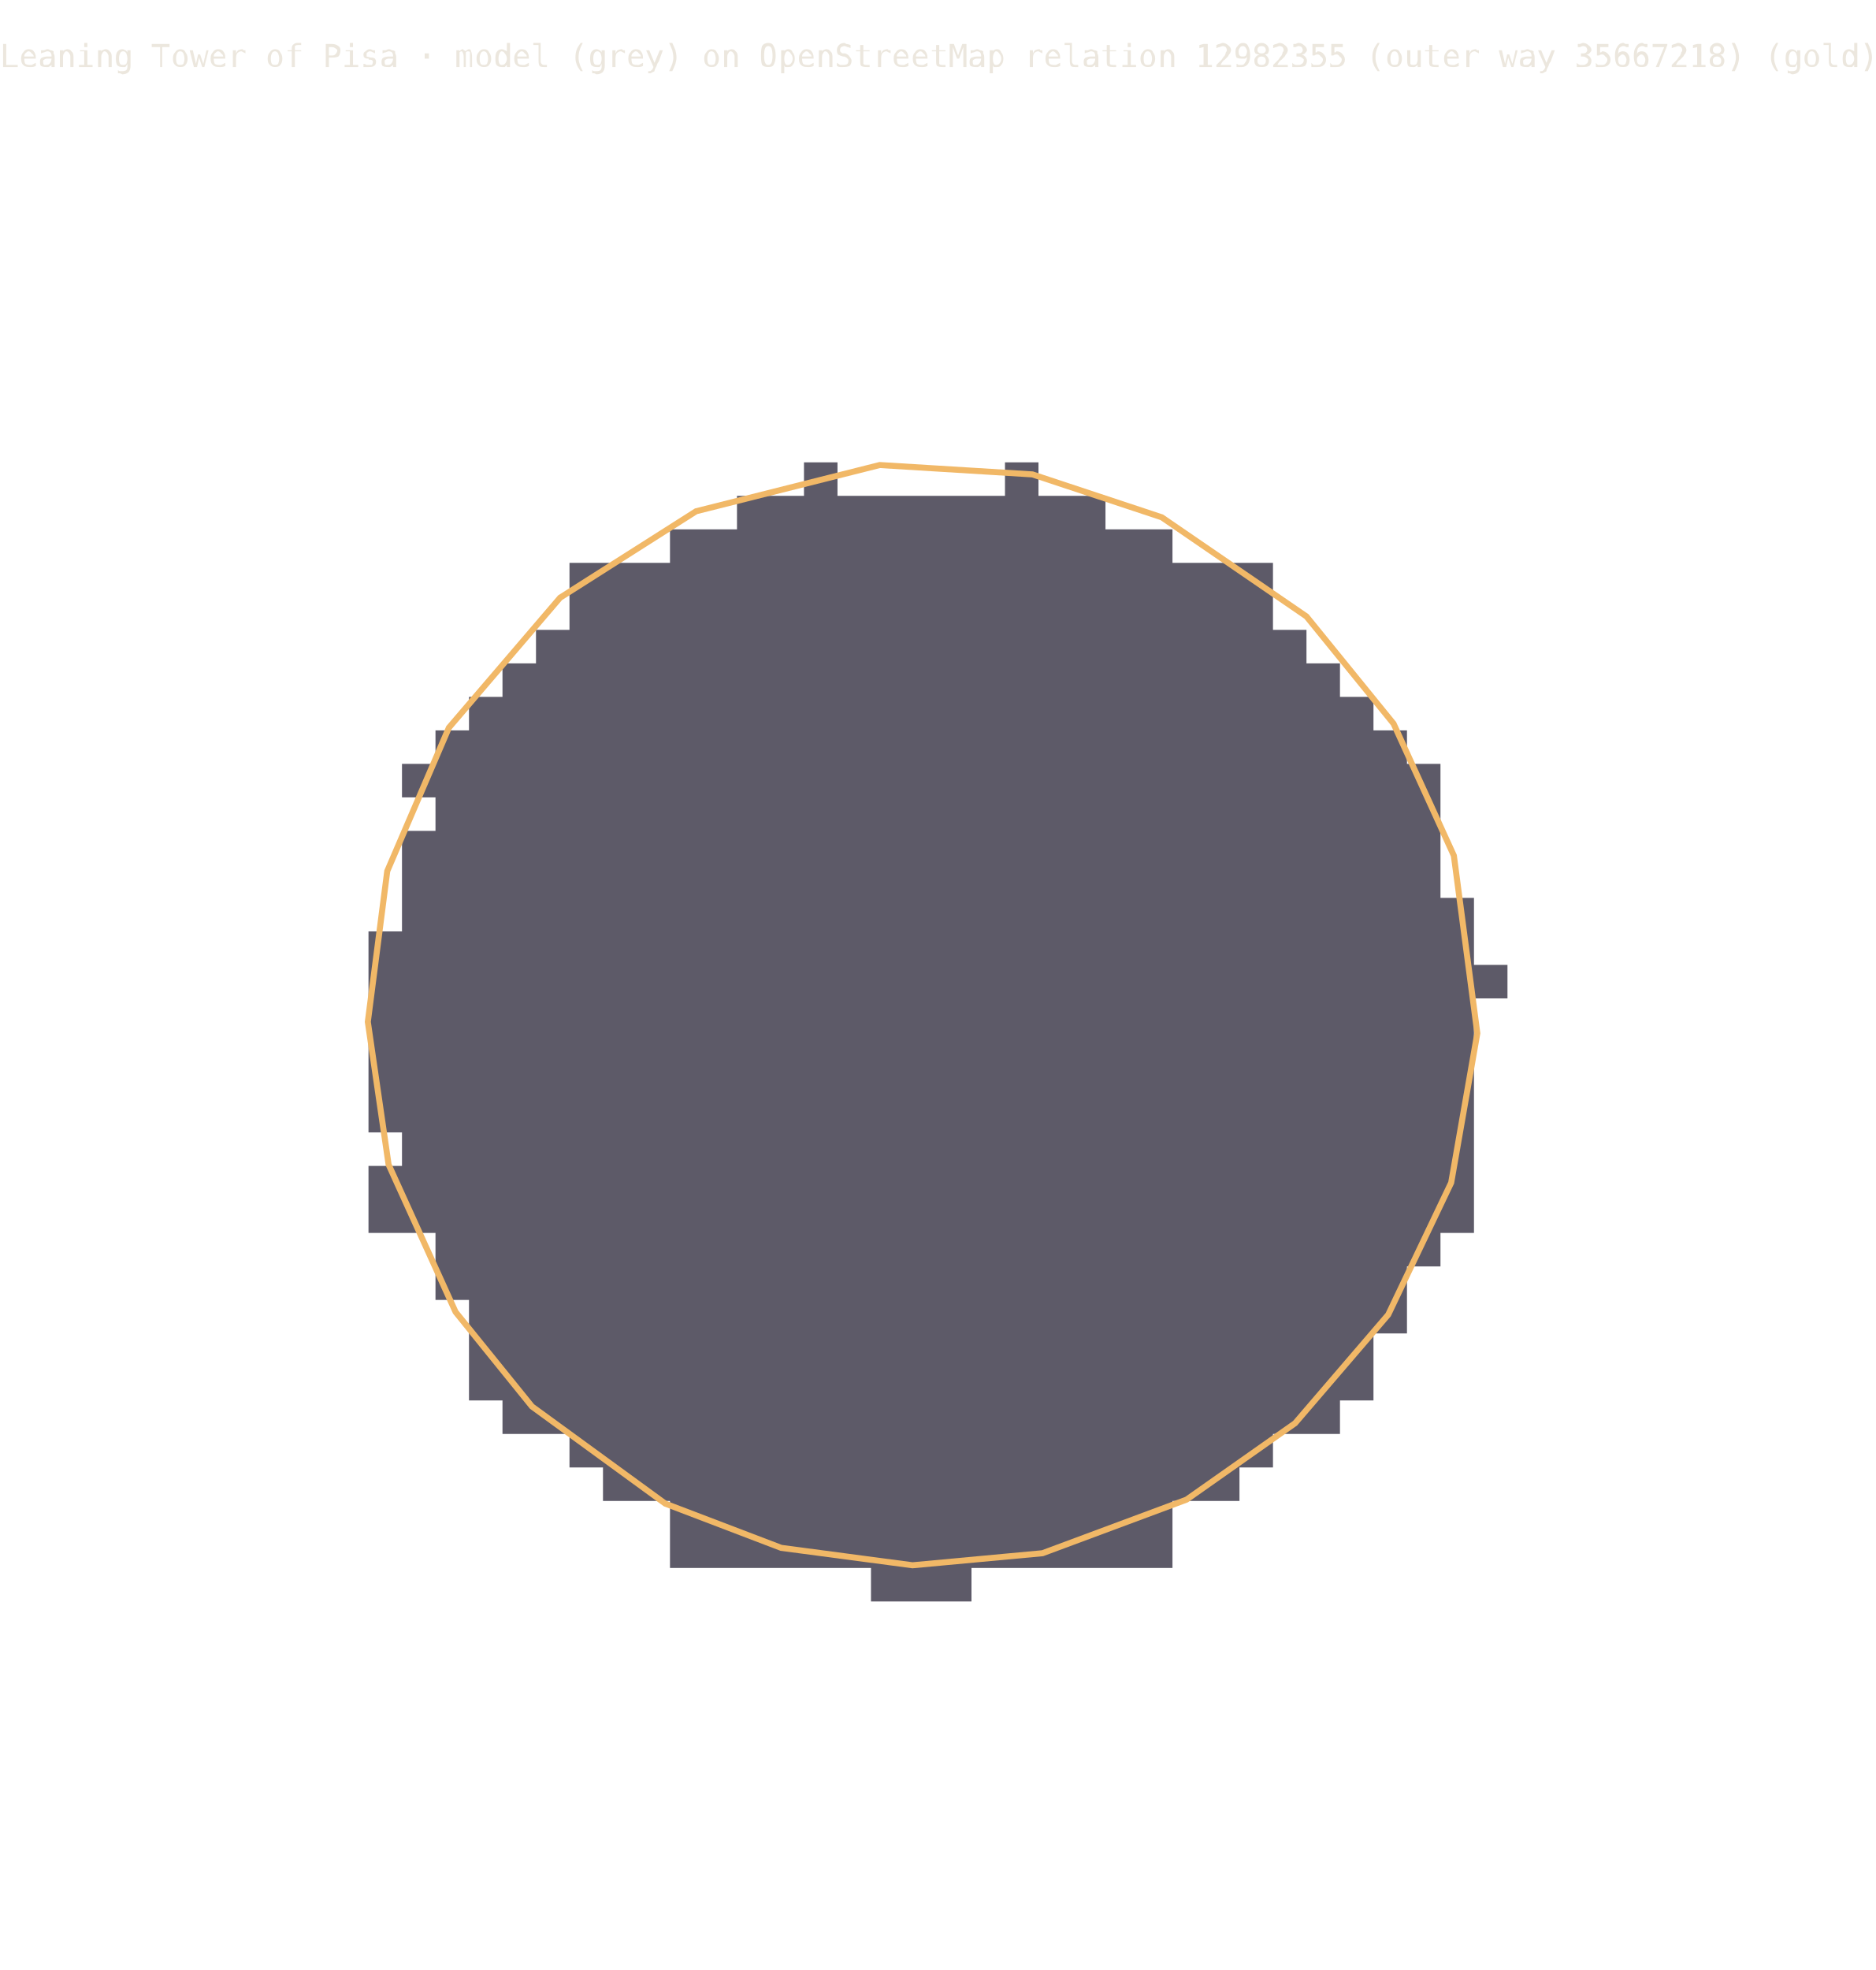
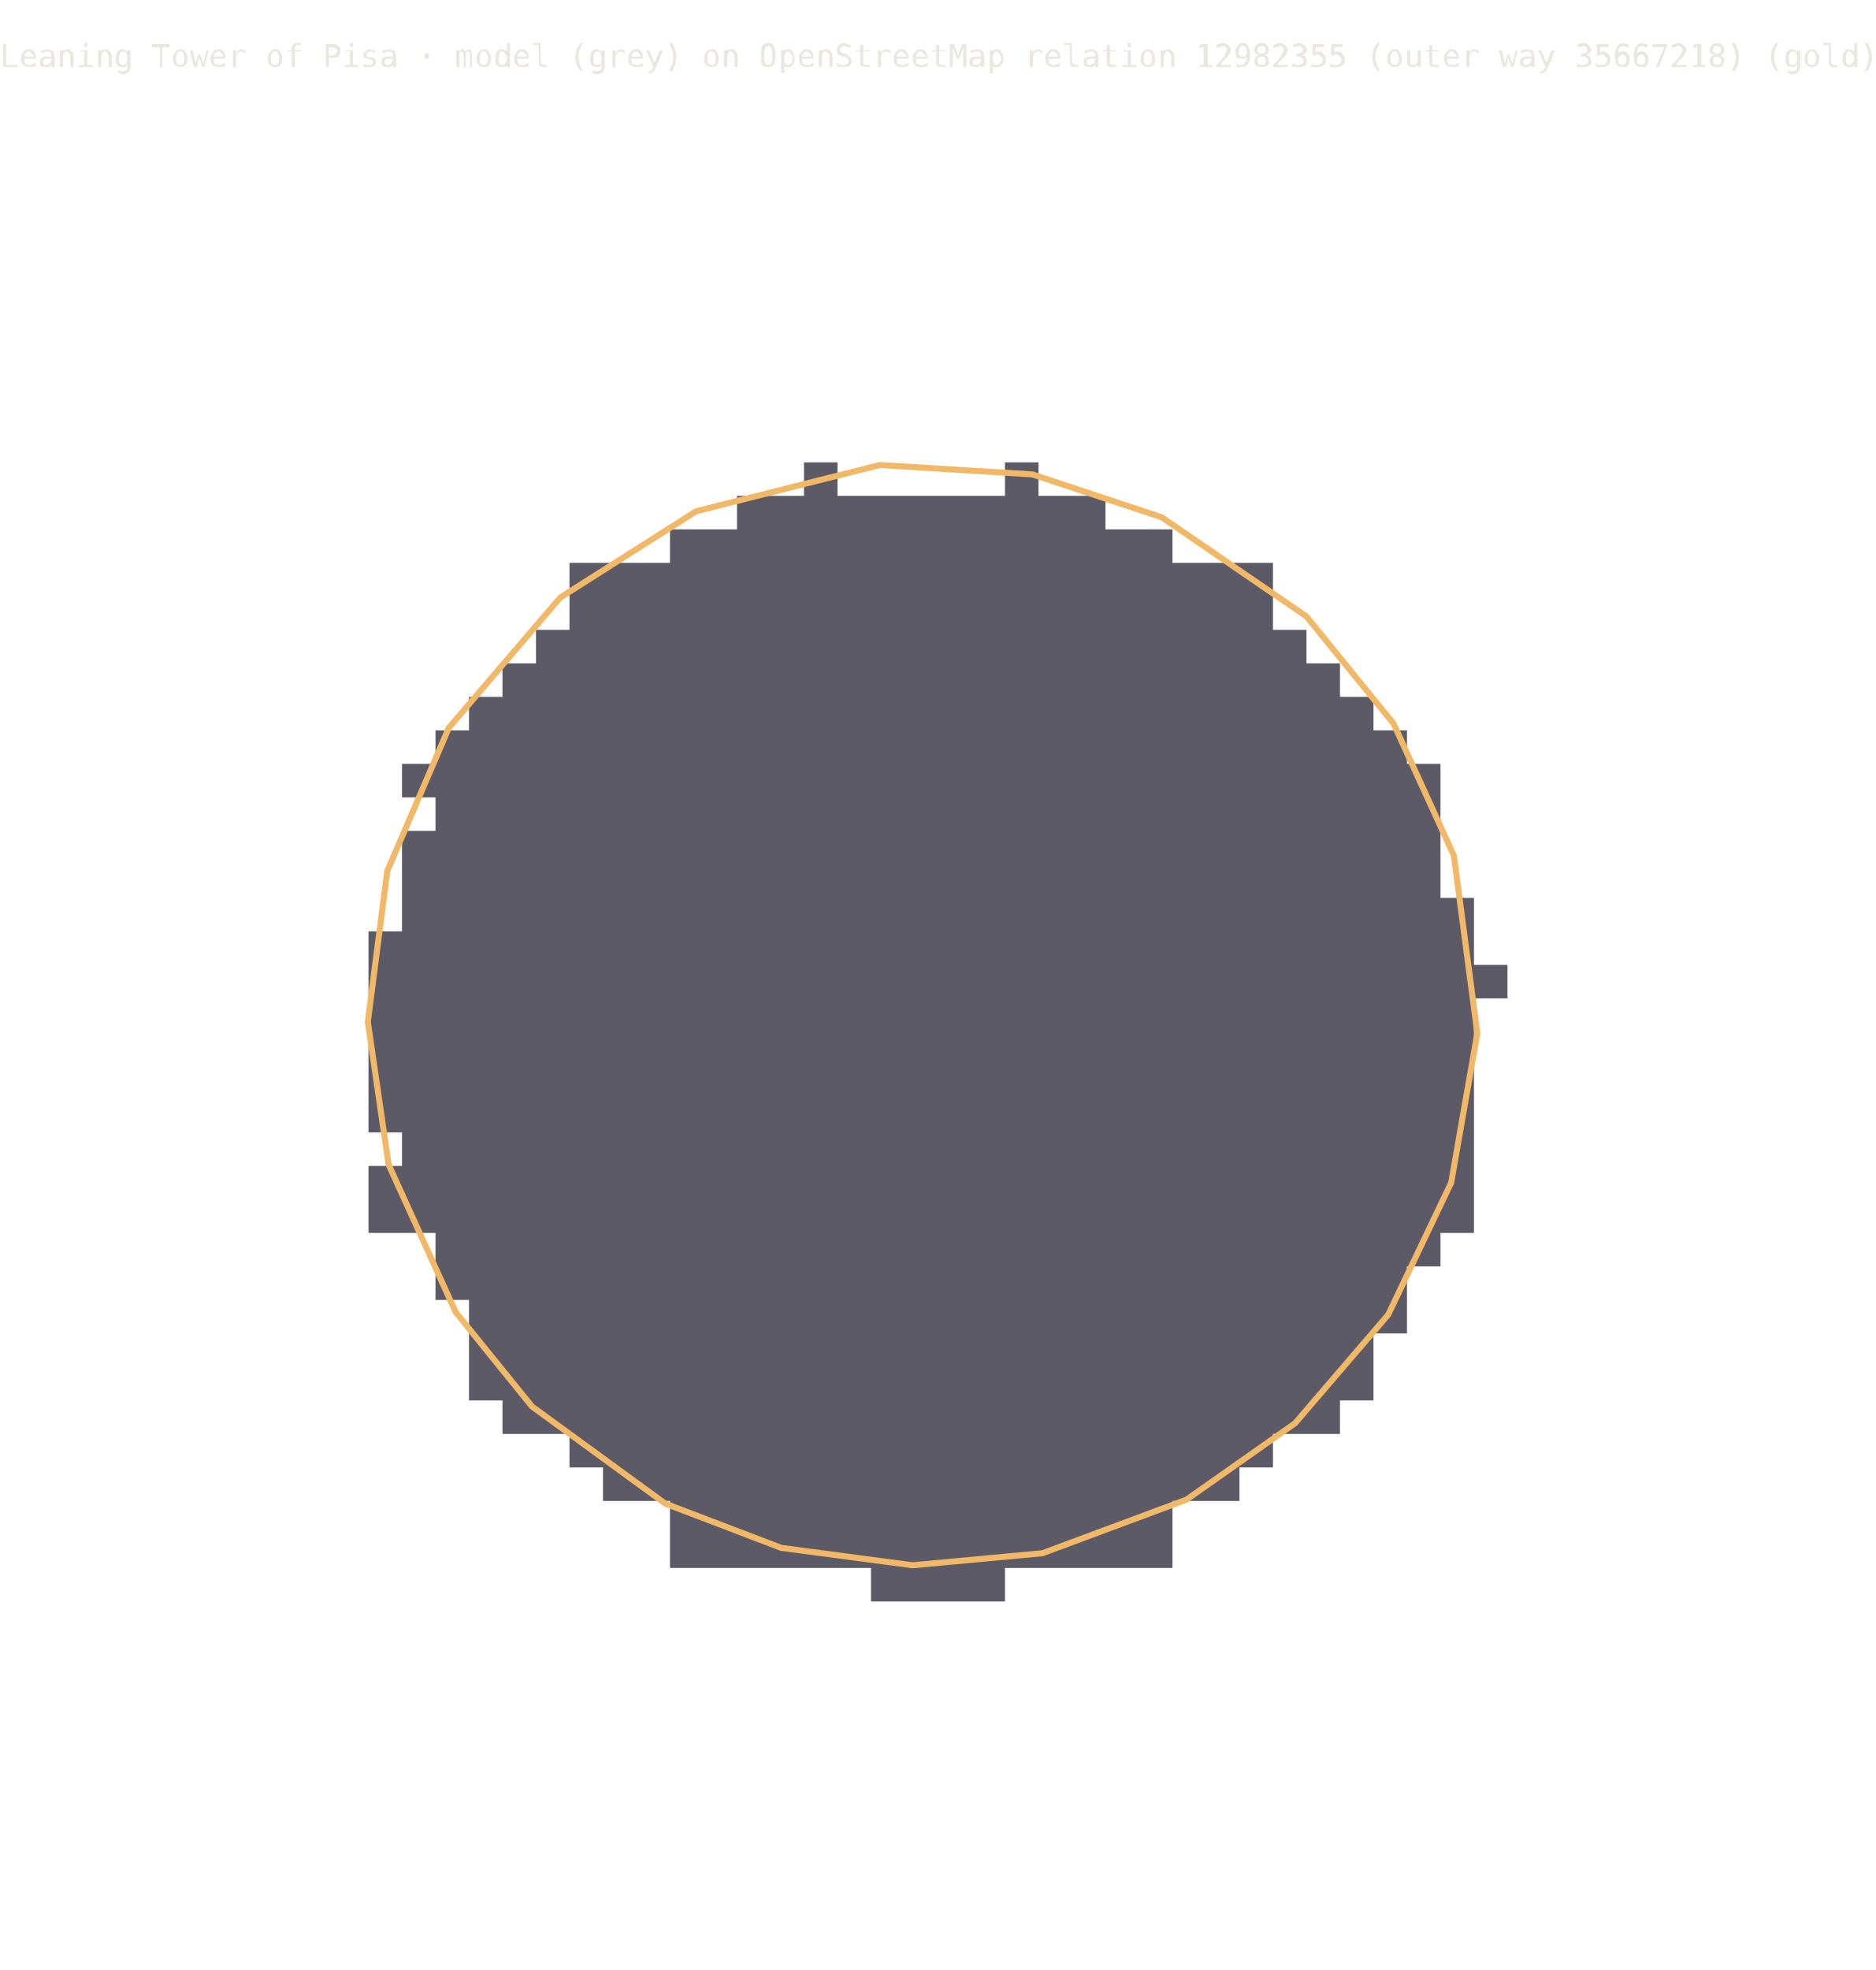
<svg xmlns="http://www.w3.org/2000/svg" viewBox="-13.8 -15.5 28.0 29.4" style="background:#0b0c14">
-   <path d="M-1.8 -8.6h0.5v0.5h-0.5zM1.2 -8.6h0.5v0.5h-0.5zM-2.8 -8.1h5.5v0.5h-5.5zM-3.8 -7.6h7.5v0.5h-7.5zM-5.3 -7.1h10.5v0.5h-10.5zM-5.3 -6.6h10.5v0.5h-10.5zM-5.8 -6.1h11.5v0.5h-11.5zM-6.3 -5.6h12.5v0.5h-12.5zM-6.8 -5.1h13.5v0.5h-13.5zM-7.3 -4.6h14.5v0.5h-14.5zM-7.8 -4.1h15.5v0.5h-15.5zM-7.3 -3.6h15.0v0.5h-15.0zM-7.8 -3.1h15.5v0.5h-15.5zM-7.8 -2.6h15.5v0.5h-15.5zM-7.8 -2.1h16.0v0.5h-16.0zM-8.3 -1.6h16.5v0.5h-16.5zM-8.3 -1.1h17.0v0.5h-17.0zM-8.3 -0.6h16.5v0.5h-16.5zM-8.3 -0.1h16.5v0.5h-16.5zM-8.3 0.4h16.5v0.5h-16.5zM-8.3 0.9h16.5v0.5h-16.5zM-7.8 1.4h16.0v0.5h-16.0zM-8.3 1.9h16.5v0.5h-16.5zM-8.3 2.4h16.5v0.5h-16.5zM-7.3 2.9h15.0v0.5h-15.0zM-7.3 3.4h14.5v0.5h-14.5zM-6.8 3.9h14.0v0.5h-14.0zM-6.8 4.4h13.5v0.5h-13.5zM-6.8 4.9h13.5v0.5h-13.5zM-6.3 5.4h12.5v0.5h-12.5zM-5.3 5.9h10.5v0.5h-10.5zM-4.8 6.4h9.5v0.5h-9.5zM-3.8 6.9h7.5v0.5h-7.5zM-3.8 7.4h7.5v0.5h-7.5zM-0.8 7.9h1.5v0.5h-1.5z" fill="#5d5a68" />
+   <path d="M-1.8 -8.6h0.5v0.5h-0.5zM1.2 -8.6h0.5v0.5h-0.5zM-2.8 -8.1h5.5v0.5h-5.5zM-3.8 -7.6h7.5v0.5h-7.5zM-5.3 -7.1h10.5v0.5h-10.5zM-5.3 -6.6h10.5v0.5h-10.5zM-5.8 -6.1h11.5v0.5h-11.5zM-6.3 -5.6h12.5v0.5h-12.5zM-6.8 -5.1h13.5v0.5h-13.5zM-7.3 -4.6h14.5v0.5h-14.5zM-7.8 -4.1h15.5v0.5h-15.5zM-7.3 -3.6h15.0v0.5h-15.0zM-7.8 -3.1h15.5v0.5h-15.5zM-7.8 -2.6h15.5v0.5h-15.5zM-7.8 -2.1h16.0v0.5h-16.0zM-8.3 -1.6h16.5v0.5h-16.5zM-8.3 -1.1h17.0v0.5h-17.0zM-8.3 -0.6h16.5v0.5h-16.5zM-8.3 -0.1h16.5v0.5h-16.5zM-8.3 0.4h16.5v0.5h-16.5zM-8.3 0.9h16.5v0.5h-16.5zM-7.8 1.4h16.0v0.5h-16.0zM-8.3 1.9h16.5v0.5h-16.5zM-8.3 2.4h16.5v0.5h-16.5zM-7.3 2.9h15.0v0.5h-15.0zM-7.3 3.4h14.5v0.5h-14.5zM-6.8 3.9h14.0v0.5h-14.0zM-6.8 4.4h13.5v0.5h-13.5zM-6.8 4.9h13.5v0.5h-13.5zM-6.3 5.4h12.5v0.5h-12.5zM-5.3 5.9h10.5v0.5h-10.5zM-4.8 6.4h9.5v0.5h-9.5zM-3.8 6.9h7.5v0.5h-7.5zM-3.8 7.4h7.5v0.5h-7.5zM-0.8 7.9h2.0v0.5h-2.0z" fill="#5d5a68" />
  <g fill="none" stroke="#f1b867" stroke-width="0.09">
    <polygon points="-0.67,-8.56 -3.41,-7.87 -5.44,-6.58 -7.10,-4.64 -8.02,-2.50 -8.31,-0.25 -8.00,1.88 -7.00,4.08 -5.86,5.49 -3.87,6.94 -2.14,7.60 -0.18,7.86 1.76,7.68 3.91,6.88 5.53,5.74 6.92,4.12 7.86,2.15 8.25,-0.08 7.90,-2.73 7.00,-4.70 5.70,-6.30 3.54,-7.78 1.61,-8.42" />
  </g>
  <path d="" stroke="#ff4d4d" stroke-width="0.70" stroke-linecap="round" />
  <text x="-13.8" y="-14.5" fill="#ece7de" font-family="monospace" font-size="0.47">Leaning Tower of Pisa · model (grey) on OpenStreetMap relation 12982355 (outer way 35667218) (gold) · edge gap p90 0.5 m, max 0.71 m · red: more than 3 m</text>
</svg>
